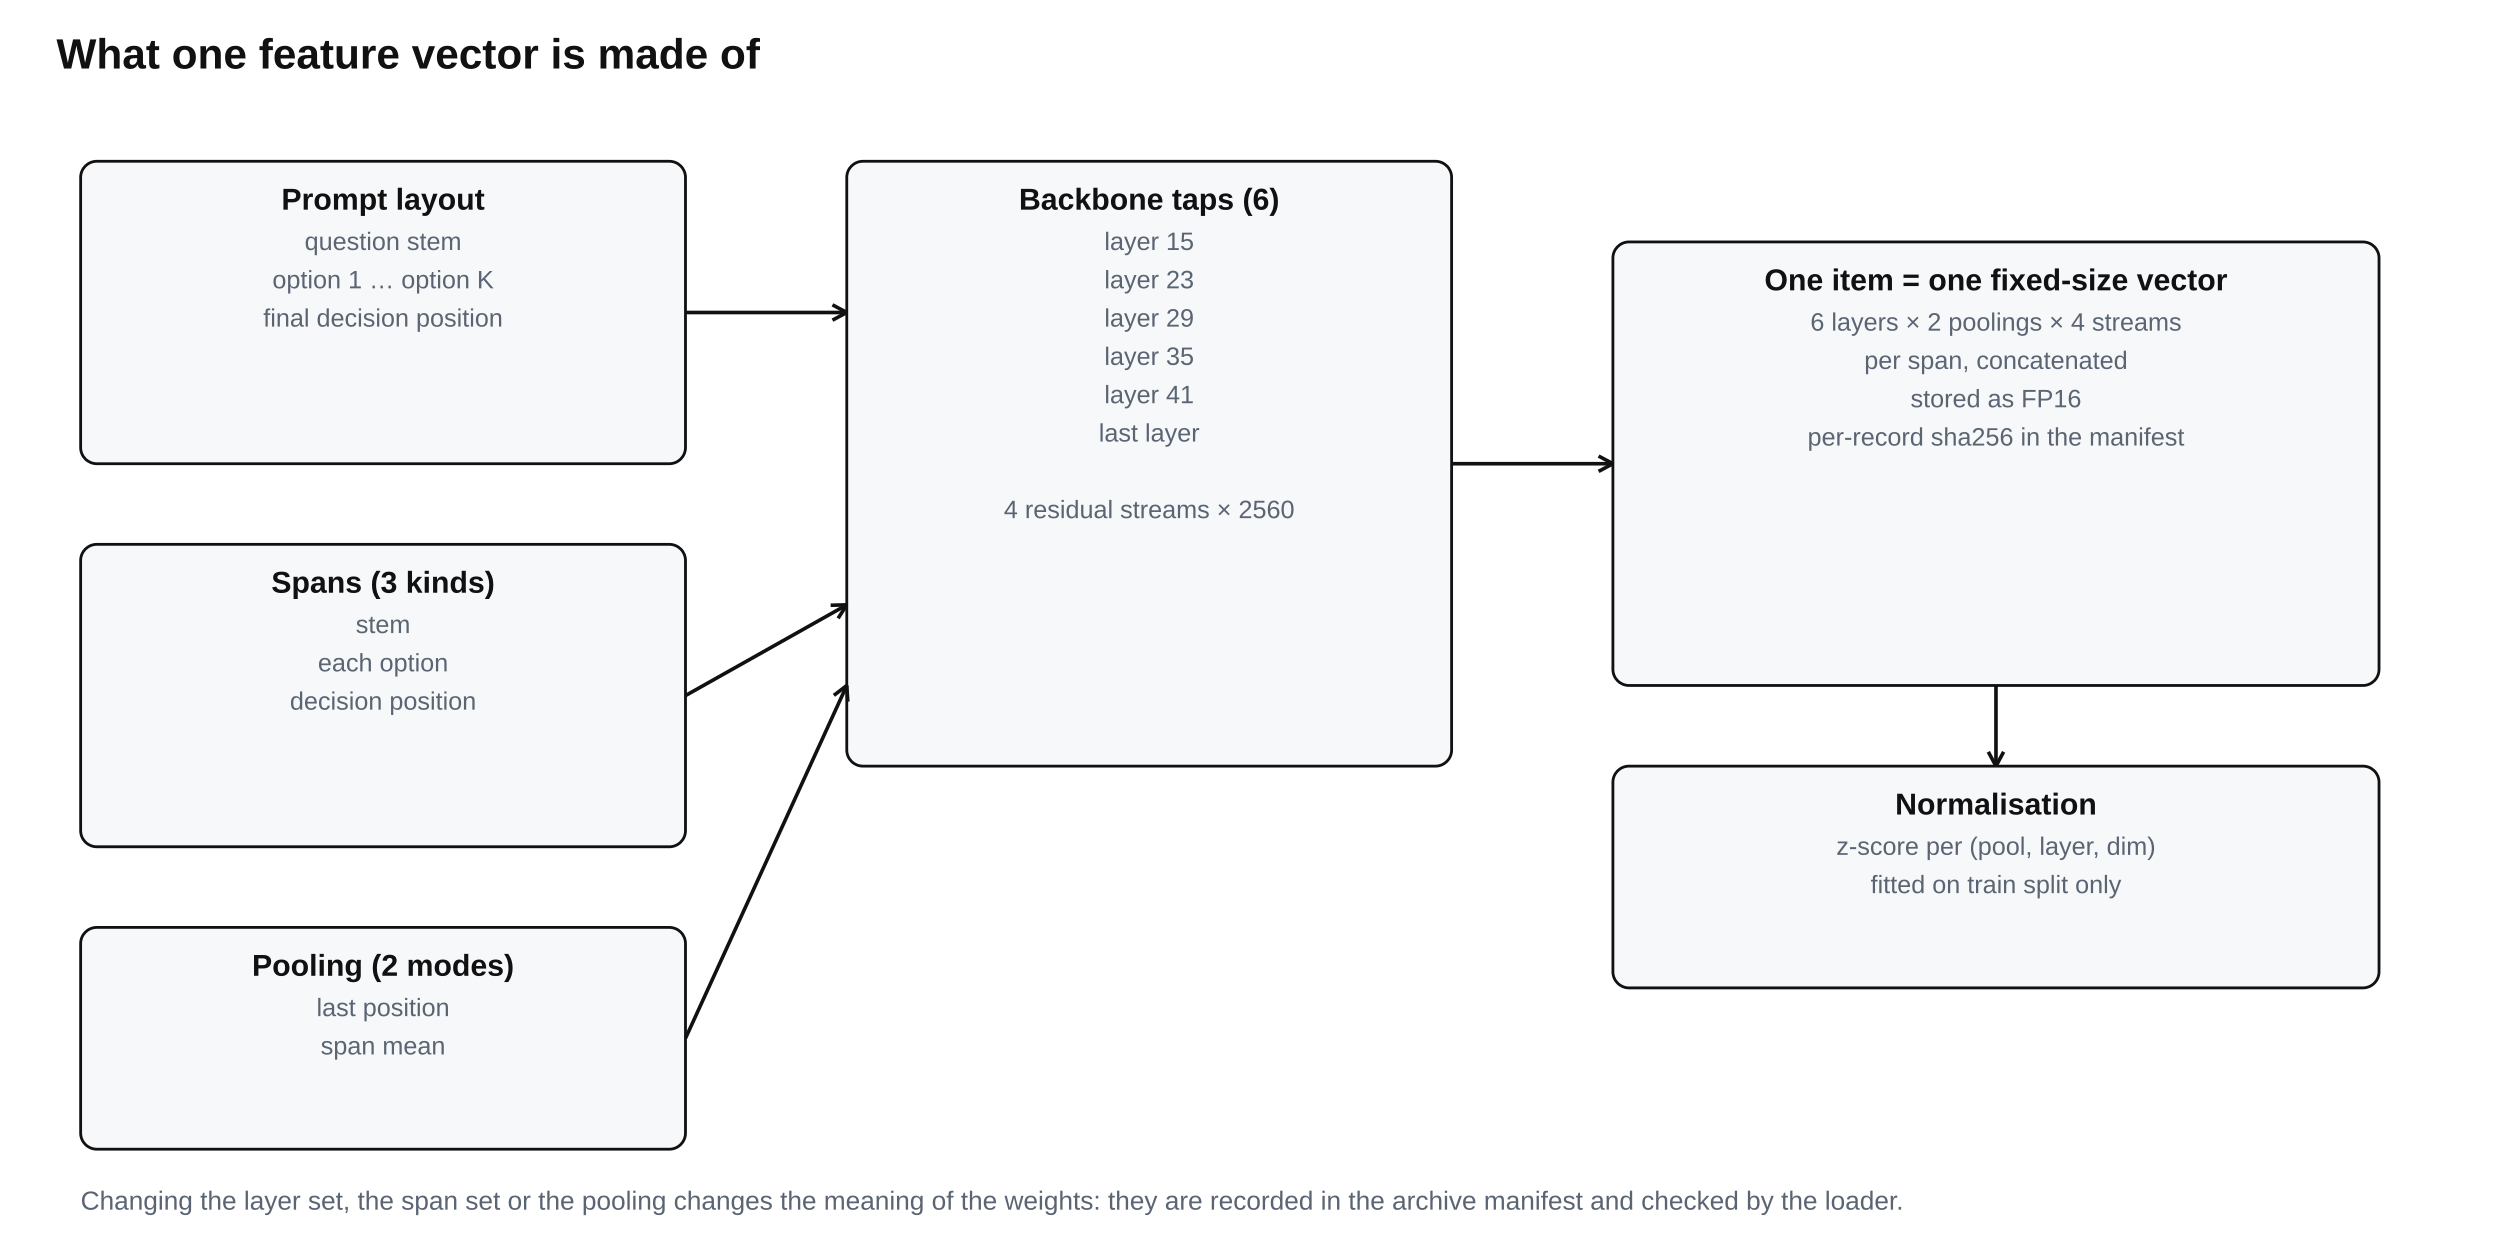
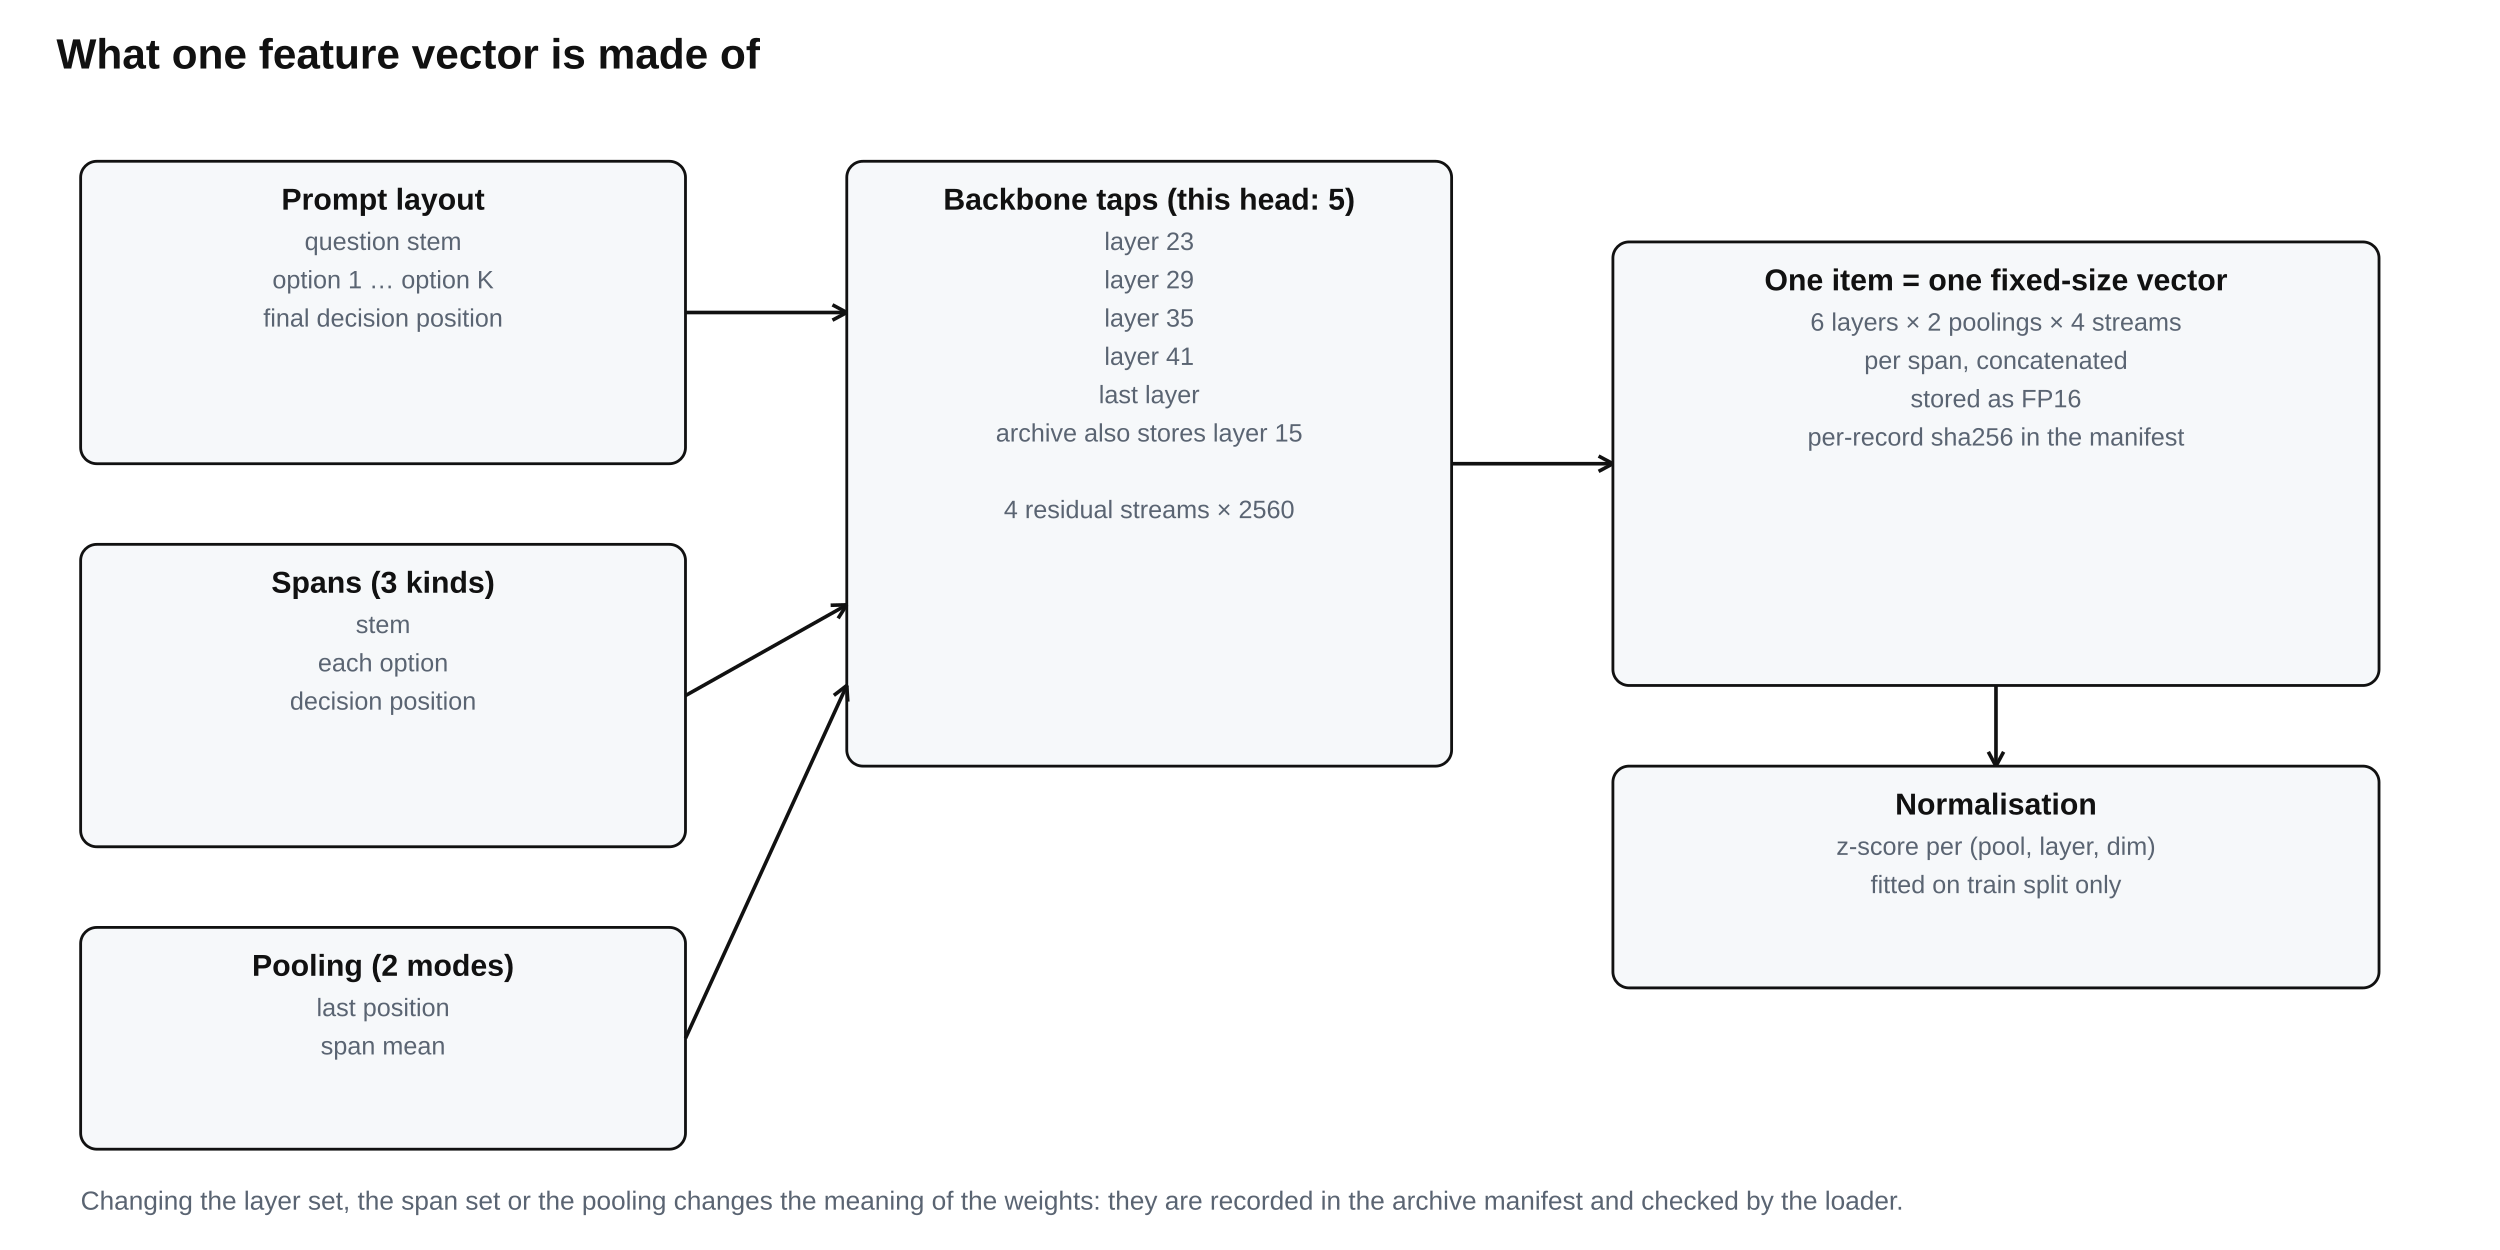
<svg xmlns="http://www.w3.org/2000/svg" width="1240" height="620" viewBox="0 0 1240 620">
  <rect width="1240" height="620" fill="#ffffff" />
  <text x="28" y="34" font-family="Arial, Helvetica, sans-serif" font-size="21" font-weight="700" fill="#111111" text-anchor="start">What one feature vector is made of</text>
  <rect x="40" y="80" width="300" height="150" rx="8" fill="#f6f8fa" stroke="#111111" stroke-width="1.4" />
  <text x="190.0" y="104" font-family="Arial, Helvetica, sans-serif" font-size="15" font-weight="700" fill="#111111" text-anchor="middle">Prompt layout</text>
  <text x="190.0" y="124" font-family="Arial, Helvetica, sans-serif" font-size="12.5" font-weight="400" fill="#5a6472" text-anchor="middle">question stem</text>
  <text x="190.0" y="143" font-family="Arial, Helvetica, sans-serif" font-size="12.5" font-weight="400" fill="#5a6472" text-anchor="middle">option 1 … option K</text>
  <text x="190.0" y="162" font-family="Arial, Helvetica, sans-serif" font-size="12.5" font-weight="400" fill="#5a6472" text-anchor="middle">final decision position</text>
  <rect x="40" y="270" width="300" height="150" rx="8" fill="#f6f8fa" stroke="#111111" stroke-width="1.4" />
  <text x="190.0" y="294" font-family="Arial, Helvetica, sans-serif" font-size="15" font-weight="700" fill="#111111" text-anchor="middle">Spans (3 kinds)</text>
  <text x="190.0" y="314" font-family="Arial, Helvetica, sans-serif" font-size="12.5" font-weight="400" fill="#5a6472" text-anchor="middle">stem</text>
  <text x="190.0" y="333" font-family="Arial, Helvetica, sans-serif" font-size="12.5" font-weight="400" fill="#5a6472" text-anchor="middle">each option</text>
  <text x="190.0" y="352" font-family="Arial, Helvetica, sans-serif" font-size="12.5" font-weight="400" fill="#5a6472" text-anchor="middle">decision position</text>
  <rect x="40" y="460" width="300" height="110" rx="8" fill="#f6f8fa" stroke="#111111" stroke-width="1.4" />
  <text x="190.0" y="484" font-family="Arial, Helvetica, sans-serif" font-size="15" font-weight="700" fill="#111111" text-anchor="middle">Pooling (2 modes)</text>
  <text x="190.0" y="504" font-family="Arial, Helvetica, sans-serif" font-size="12.5" font-weight="400" fill="#5a6472" text-anchor="middle">last position</text>
  <text x="190.0" y="523" font-family="Arial, Helvetica, sans-serif" font-size="12.5" font-weight="400" fill="#5a6472" text-anchor="middle">span mean</text>
  <rect x="420" y="80" width="300" height="300" rx="8" fill="#f6f8fa" stroke="#111111" stroke-width="1.4" />
-   <text x="570.0" y="104" font-family="Arial, Helvetica, sans-serif" font-size="15" font-weight="700" fill="#111111" text-anchor="middle">Backbone taps (6)</text>
-   <text x="570.0" y="124" font-family="Arial, Helvetica, sans-serif" font-size="12.5" font-weight="400" fill="#5a6472" text-anchor="middle">layer 15</text>
-   <text x="570.0" y="143" font-family="Arial, Helvetica, sans-serif" font-size="12.5" font-weight="400" fill="#5a6472" text-anchor="middle">layer 23</text>
-   <text x="570.0" y="162" font-family="Arial, Helvetica, sans-serif" font-size="12.5" font-weight="400" fill="#5a6472" text-anchor="middle">layer 29</text>
-   <text x="570.0" y="181" font-family="Arial, Helvetica, sans-serif" font-size="12.5" font-weight="400" fill="#5a6472" text-anchor="middle">layer 35</text>
-   <text x="570.0" y="200" font-family="Arial, Helvetica, sans-serif" font-size="12.5" font-weight="400" fill="#5a6472" text-anchor="middle">layer 41</text>
-   <text x="570.0" y="219" font-family="Arial, Helvetica, sans-serif" font-size="12.5" font-weight="400" fill="#5a6472" text-anchor="middle">last layer</text>
+   <text x="570.0" y="104" font-family="Arial, Helvetica, sans-serif" font-size="15" font-weight="700" fill="#111111" text-anchor="middle">Backbone taps (this head: 5)</text>
+   <text x="570.0" y="124" font-family="Arial, Helvetica, sans-serif" font-size="12.5" font-weight="400" fill="#5a6472" text-anchor="middle">layer 23</text>
+   <text x="570.0" y="143" font-family="Arial, Helvetica, sans-serif" font-size="12.5" font-weight="400" fill="#5a6472" text-anchor="middle">layer 29</text>
+   <text x="570.0" y="162" font-family="Arial, Helvetica, sans-serif" font-size="12.5" font-weight="400" fill="#5a6472" text-anchor="middle">layer 35</text>
+   <text x="570.0" y="181" font-family="Arial, Helvetica, sans-serif" font-size="12.5" font-weight="400" fill="#5a6472" text-anchor="middle">layer 41</text>
+   <text x="570.0" y="200" font-family="Arial, Helvetica, sans-serif" font-size="12.5" font-weight="400" fill="#5a6472" text-anchor="middle">last layer</text>
+   <text x="570.0" y="219" font-family="Arial, Helvetica, sans-serif" font-size="12.5" font-weight="400" fill="#5a6472" text-anchor="middle">archive also stores layer 15</text>
  <text x="570.0" y="238" font-family="Arial, Helvetica, sans-serif" font-size="12.5" font-weight="400" fill="#5a6472" text-anchor="middle" />
  <text x="570.0" y="257" font-family="Arial, Helvetica, sans-serif" font-size="12.5" font-weight="400" fill="#5a6472" text-anchor="middle">4 residual streams × 2560</text>
  <rect x="800" y="120" width="380" height="220" rx="8" fill="#f6f8fa" stroke="#111111" stroke-width="1.4" />
  <text x="990.0" y="144" font-family="Arial, Helvetica, sans-serif" font-size="15" font-weight="700" fill="#111111" text-anchor="middle">One item = one fixed-size vector</text>
  <text x="990.0" y="164" font-family="Arial, Helvetica, sans-serif" font-size="12.5" font-weight="400" fill="#5a6472" text-anchor="middle">6 layers × 2 poolings × 4 streams</text>
  <text x="990.0" y="183" font-family="Arial, Helvetica, sans-serif" font-size="12.5" font-weight="400" fill="#5a6472" text-anchor="middle">per span, concatenated</text>
  <text x="990.0" y="202" font-family="Arial, Helvetica, sans-serif" font-size="12.5" font-weight="400" fill="#5a6472" text-anchor="middle">stored as FP16</text>
  <text x="990.0" y="221" font-family="Arial, Helvetica, sans-serif" font-size="12.5" font-weight="400" fill="#5a6472" text-anchor="middle">per-record sha256 in the manifest</text>
  <rect x="800" y="380" width="380" height="110" rx="8" fill="#f6f8fa" stroke="#111111" stroke-width="1.4" />
  <text x="990.0" y="404" font-family="Arial, Helvetica, sans-serif" font-size="15" font-weight="700" fill="#111111" text-anchor="middle">Normalisation</text>
  <text x="990.0" y="424" font-family="Arial, Helvetica, sans-serif" font-size="12.5" font-weight="400" fill="#5a6472" text-anchor="middle">z-score per (pool, layer, dim)</text>
  <text x="990.0" y="443" font-family="Arial, Helvetica, sans-serif" font-size="12.5" font-weight="400" fill="#5a6472" text-anchor="middle">fitted on train split only</text>
  <line x1="340" y1="155" x2="420" y2="155" stroke="#111111" stroke-width="1.8" />
  <line x1="420" y1="155" x2="412.9" y2="158.8" stroke="#111111" stroke-width="1.8" />
  <line x1="420" y1="155" x2="412.9" y2="151.2" stroke="#111111" stroke-width="1.8" />
  <line x1="340" y1="345" x2="420" y2="300" stroke="#111111" stroke-width="1.8" />
  <line x1="420" y1="300" x2="415.7" y2="306.7" stroke="#111111" stroke-width="1.8" />
  <line x1="420" y1="300" x2="412.0" y2="300.2" stroke="#111111" stroke-width="1.8" />
  <line x1="340" y1="515" x2="420" y2="340" stroke="#111111" stroke-width="1.8" />
  <line x1="420" y1="340" x2="420.5" y2="348.0" stroke="#111111" stroke-width="1.8" />
  <line x1="420" y1="340" x2="413.6" y2="344.9" stroke="#111111" stroke-width="1.8" />
  <line x1="720" y1="230" x2="800" y2="230" stroke="#111111" stroke-width="1.8" />
  <line x1="800" y1="230" x2="792.9" y2="233.8" stroke="#111111" stroke-width="1.8" />
  <line x1="800" y1="230" x2="792.9" y2="226.2" stroke="#111111" stroke-width="1.8" />
  <line x1="990" y1="340" x2="990" y2="380" stroke="#111111" stroke-width="1.8" />
  <line x1="990" y1="380" x2="986.2" y2="372.9" stroke="#111111" stroke-width="1.8" />
  <line x1="990" y1="380" x2="993.8" y2="372.9" stroke="#111111" stroke-width="1.8" />
  <text x="40" y="600" font-family="Arial, Helvetica, sans-serif" font-size="13" font-weight="400" fill="#5a6472" text-anchor="start">Changing the layer set, the span set or the pooling changes the meaning of the weights: they are recorded in the archive manifest and checked by the loader.</text>
</svg>
